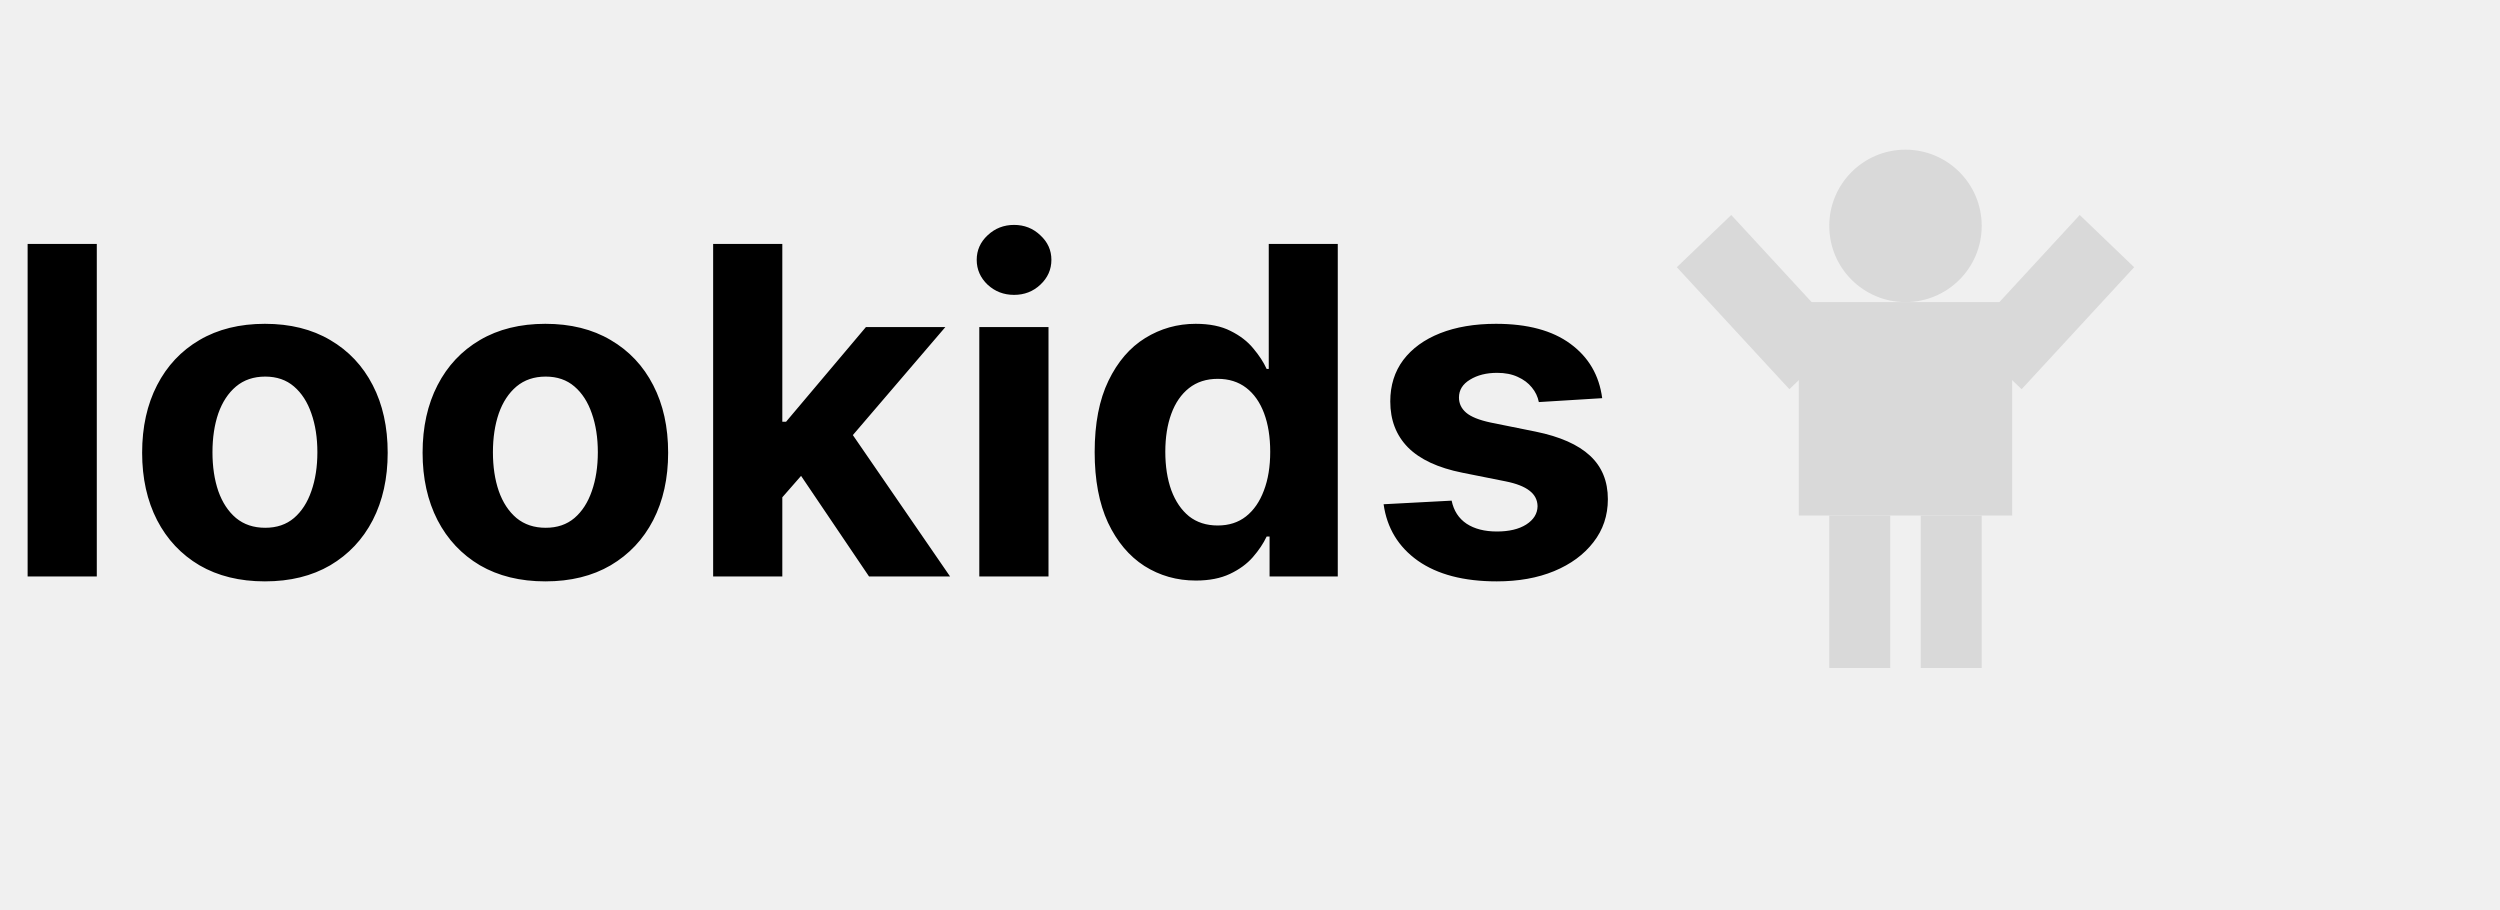
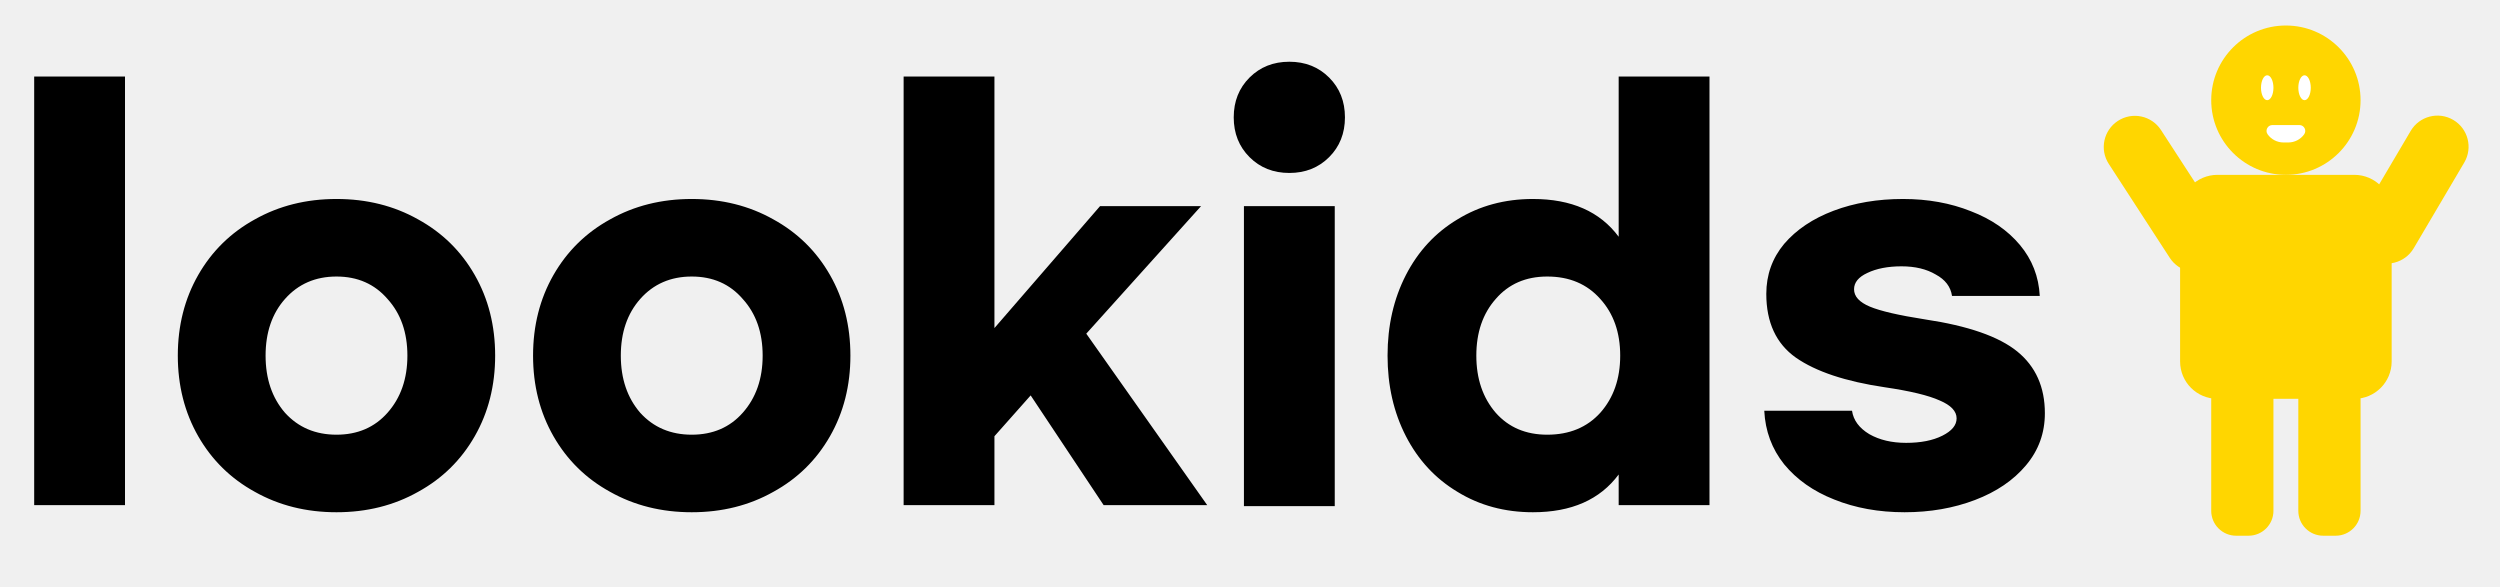
- <svg xmlns="http://www.w3.org/2000/svg" width="110" height="40" viewBox="0 0 82 20" fill="none">
-   <path d="M3.175 3.091V14H0.906V3.091H3.175ZM8.689 14.16C7.862 14.16 7.146 13.984 6.543 13.633C5.942 13.277 5.479 12.784 5.152 12.152C4.826 11.516 4.662 10.779 4.662 9.941C4.662 9.096 4.826 8.357 5.152 7.725C5.479 7.089 5.942 6.596 6.543 6.244C7.146 5.889 7.862 5.712 8.689 5.712C9.517 5.712 10.23 5.889 10.831 6.244C11.434 6.596 11.899 7.089 12.226 7.725C12.553 8.357 12.716 9.096 12.716 9.941C12.716 10.779 12.553 11.516 12.226 12.152C11.899 12.784 11.434 13.277 10.831 13.633C10.23 13.984 9.517 14.16 8.689 14.16ZM8.7 12.402C9.076 12.402 9.391 12.296 9.643 12.082C9.895 11.866 10.085 11.571 10.213 11.198C10.344 10.825 10.41 10.401 10.41 9.925C10.41 9.449 10.344 9.025 10.213 8.652C10.085 8.279 9.895 7.984 9.643 7.768C9.391 7.551 9.076 7.443 8.7 7.443C8.32 7.443 8 7.551 7.741 7.768C7.485 7.984 7.292 8.279 7.16 8.652C7.033 9.025 6.969 9.449 6.969 9.925C6.969 10.401 7.033 10.825 7.16 11.198C7.292 11.571 7.485 11.866 7.741 12.082C8 12.296 8.32 12.402 8.7 12.402ZM17.888 14.16C17.061 14.16 16.345 13.984 15.742 13.633C15.142 13.277 14.678 12.784 14.351 12.152C14.025 11.516 13.861 10.779 13.861 9.941C13.861 9.096 14.025 8.357 14.351 7.725C14.678 7.089 15.142 6.596 15.742 6.244C16.345 5.889 17.061 5.712 17.888 5.712C18.716 5.712 19.43 5.889 20.03 6.244C20.633 6.596 21.099 7.089 21.425 7.725C21.752 8.357 21.915 9.096 21.915 9.941C21.915 10.779 21.752 11.516 21.425 12.152C21.099 12.784 20.633 13.277 20.03 13.633C19.43 13.984 18.716 14.16 17.888 14.16ZM17.899 12.402C18.276 12.402 18.59 12.296 18.842 12.082C19.094 11.866 19.284 11.571 19.412 11.198C19.543 10.825 19.609 10.401 19.609 9.925C19.609 9.449 19.543 9.025 19.412 8.652C19.284 8.279 19.094 7.984 18.842 7.768C18.59 7.551 18.276 7.443 17.899 7.443C17.519 7.443 17.2 7.551 16.94 7.768C16.685 7.984 16.491 8.279 16.36 8.652C16.232 9.025 16.168 9.449 16.168 9.925C16.168 10.401 16.232 10.825 16.36 11.198C16.491 11.571 16.685 11.866 16.94 12.082C17.2 12.296 17.519 12.402 17.899 12.402ZM25.447 11.646L25.452 8.924H25.783L28.403 5.818H31.008L27.487 9.93H26.949L25.447 11.646ZM23.391 14V3.091H25.66V14H23.391ZM28.505 14L26.097 10.436L27.61 8.833L31.163 14H28.505ZM32.121 14V5.818H34.391V14H32.121ZM33.261 4.763C32.924 4.763 32.635 4.652 32.393 4.428C32.155 4.201 32.036 3.929 32.036 3.613C32.036 3.3 32.155 3.032 32.393 2.809C32.635 2.581 32.924 2.468 33.261 2.468C33.599 2.468 33.886 2.581 34.124 2.809C34.366 3.032 34.486 3.3 34.486 3.613C34.486 3.929 34.366 4.201 34.124 4.428C33.886 4.652 33.599 4.763 33.261 4.763ZM39.223 14.133C38.602 14.133 38.039 13.973 37.535 13.654C37.034 13.331 36.636 12.857 36.341 12.232C36.05 11.603 35.905 10.832 35.905 9.92C35.905 8.982 36.056 8.203 36.357 7.581C36.659 6.956 37.06 6.489 37.561 6.18C38.066 5.868 38.618 5.712 39.218 5.712C39.676 5.712 40.058 5.79 40.363 5.946C40.672 6.099 40.921 6.29 41.109 6.521C41.301 6.749 41.446 6.972 41.546 7.192H41.615V3.091H43.879V14H41.642V12.69H41.546C41.439 12.917 41.288 13.142 41.093 13.366C40.901 13.586 40.651 13.769 40.342 13.915C40.036 14.06 39.663 14.133 39.223 14.133ZM39.942 12.327C40.308 12.327 40.617 12.228 40.869 12.029C41.125 11.827 41.32 11.544 41.455 11.182C41.594 10.82 41.663 10.396 41.663 9.909C41.663 9.423 41.595 9 41.46 8.641C41.325 8.283 41.13 8.006 40.874 7.81C40.619 7.615 40.308 7.517 39.942 7.517C39.569 7.517 39.255 7.619 38.999 7.821C38.744 8.023 38.55 8.304 38.419 8.663C38.288 9.021 38.222 9.437 38.222 9.909C38.222 10.385 38.288 10.806 38.419 11.171C38.554 11.534 38.747 11.818 38.999 12.024C39.255 12.226 39.569 12.327 39.942 12.327ZM52.552 8.151L50.474 8.279C50.439 8.102 50.363 7.942 50.245 7.8C50.128 7.654 49.974 7.539 49.782 7.453C49.594 7.365 49.368 7.32 49.106 7.32C48.754 7.32 48.458 7.395 48.216 7.544C47.974 7.69 47.854 7.885 47.854 8.13C47.854 8.325 47.932 8.49 48.088 8.625C48.244 8.76 48.513 8.869 48.892 8.95L50.373 9.249C51.169 9.412 51.762 9.675 52.152 10.037C52.543 10.399 52.738 10.875 52.738 11.464C52.738 12.001 52.58 12.471 52.264 12.876C51.952 13.281 51.522 13.597 50.975 13.824C50.432 14.048 49.805 14.16 49.095 14.16C48.012 14.16 47.149 13.934 46.506 13.483C45.867 13.029 45.492 12.411 45.382 11.63L47.614 11.512C47.682 11.843 47.845 12.095 48.104 12.269C48.363 12.439 48.695 12.524 49.1 12.524C49.498 12.524 49.818 12.448 50.059 12.296C50.304 12.139 50.428 11.939 50.432 11.694C50.428 11.488 50.341 11.319 50.171 11.188C50 11.053 49.738 10.95 49.383 10.879L47.966 10.596C47.167 10.436 46.572 10.159 46.181 9.765C45.794 9.371 45.601 8.869 45.601 8.258C45.601 7.732 45.743 7.279 46.027 6.899C46.314 6.52 46.717 6.227 47.236 6.021C47.758 5.815 48.369 5.712 49.068 5.712C50.102 5.712 50.915 5.93 51.508 6.367C52.105 6.804 52.453 7.398 52.552 8.151Z" fill="black" />
-   <circle cx="62.5" cy="2.5" r="2.5" fill="#D9D9D9" />
-   <rect x="59" y="5" width="7" height="7" fill="#D9D9D9" />
-   <rect x="60" y="12" width="2" height="5" fill="#D9D9D9" />
-   <rect x="63" y="12" width="2" height="5" fill="#D9D9D9" />
-   <rect width="2.474" height="5.444" transform="matrix(0.721442 0.692475 -0.678083 0.734985 68.2153 2.14282)" fill="#D9D9D9" />
-   <rect width="2.474" height="5.444" transform="matrix(0.72144 -0.692477 0.678085 0.734983 55 3.85571)" fill="#D9D9D9" />
+ <svg xmlns="http://www.w3.org/2000/svg" width="98" height="23" viewBox="0 0 98 23" fill="none">
+   <path d="M4.9 19.8H1.34V3H4.9V19.8ZM13.191 7.8C14.377 7.8 15.444 8.067 16.39 8.6C17.337 9.12 18.077 9.847 18.61 10.78C19.144 11.713 19.41 12.767 19.41 13.94C19.41 15.113 19.144 16.167 18.61 17.1C18.077 18.033 17.337 18.76 16.39 19.28C15.444 19.813 14.377 20.08 13.191 20.08C12.004 20.08 10.937 19.813 9.99 19.28C9.044 18.76 8.304 18.033 7.77 17.1C7.237 16.167 6.97 15.113 6.97 13.94C6.97 12.767 7.237 11.713 7.77 10.78C8.304 9.847 9.044 9.12 9.99 8.6C10.937 8.067 12.004 7.8 13.191 7.8ZM13.191 10.84C12.364 10.84 11.691 11.133 11.171 11.72C10.664 12.293 10.411 13.033 10.411 13.94C10.411 14.847 10.664 15.593 11.171 16.18C11.691 16.753 12.364 17.04 13.191 17.04C14.017 17.04 14.684 16.753 15.191 16.18C15.71 15.593 15.97 14.847 15.97 13.94C15.97 13.033 15.71 12.293 15.191 11.72C14.684 11.133 14.017 10.84 13.191 10.84ZM27.116 7.8C28.303 7.8 29.37 8.067 30.316 8.6C31.263 9.12 32.003 9.847 32.536 10.78C33.07 11.713 33.336 12.767 33.336 13.94C33.336 15.113 33.07 16.167 32.536 17.1C32.003 18.033 31.263 18.76 30.316 19.28C29.37 19.813 28.303 20.08 27.116 20.08C25.93 20.08 24.863 19.813 23.916 19.28C22.97 18.76 22.23 18.033 21.696 17.1C21.163 16.167 20.896 15.113 20.896 13.94C20.896 12.767 21.163 11.713 21.696 10.78C22.23 9.847 22.97 9.12 23.916 8.6C24.863 8.067 25.93 7.8 27.116 7.8ZM27.116 10.84C26.29 10.84 25.616 11.133 25.096 11.72C24.59 12.293 24.336 13.033 24.336 13.94C24.336 14.847 24.59 15.593 25.096 16.18C25.616 16.753 26.29 17.04 27.116 17.04C27.943 17.04 28.61 16.753 29.116 16.18C29.636 15.593 29.896 14.847 29.896 13.94C29.896 13.033 29.636 12.293 29.116 11.72C28.61 11.133 27.943 10.84 27.116 10.84ZM40.402 15.5L38.982 17.1V19.8H35.422V3H38.982V12.86L43.122 8.08H47.082L42.582 13.08L47.322 19.8H43.262L40.402 15.5ZM50.542 2.42C51.169 2.42 51.688 2.627 52.102 3.04C52.515 3.453 52.722 3.973 52.722 4.6C52.722 5.227 52.515 5.747 52.102 6.16C51.688 6.573 51.169 6.78 50.542 6.78C49.915 6.78 49.395 6.573 48.982 6.16C48.569 5.747 48.362 5.227 48.362 4.6C48.362 3.973 48.569 3.453 48.982 3.04C49.395 2.627 49.915 2.42 50.542 2.42ZM52.322 19.84H48.762V8.08H52.322V19.84ZM60.092 20.08C58.986 20.08 57.999 19.813 57.132 19.28C56.266 18.76 55.592 18.033 55.112 17.1C54.632 16.167 54.392 15.113 54.392 13.94C54.392 12.767 54.632 11.713 55.112 10.78C55.592 9.847 56.266 9.12 57.132 8.6C57.999 8.067 58.986 7.8 60.092 7.8C61.599 7.8 62.719 8.293 63.452 9.28V3H67.012V19.8H63.452V18.6C62.719 19.587 61.599 20.08 60.092 20.08ZM60.652 17.04C61.519 17.04 62.212 16.753 62.732 16.18C63.252 15.593 63.512 14.847 63.512 13.94C63.512 13.033 63.252 12.293 62.732 11.72C62.212 11.133 61.519 10.84 60.652 10.84C59.812 10.84 59.139 11.133 58.632 11.72C58.126 12.293 57.872 13.033 57.872 13.94C57.872 14.847 58.126 15.593 58.632 16.18C59.139 16.753 59.812 17.04 60.652 17.04ZM74.599 7.8C75.573 7.8 76.459 7.96 77.259 8.28C78.059 8.587 78.699 9.027 79.179 9.6C79.659 10.173 79.919 10.84 79.959 11.6H76.519C76.466 11.24 76.253 10.96 75.879 10.76C75.519 10.547 75.073 10.44 74.539 10.44C74.006 10.44 73.559 10.527 73.199 10.7C72.853 10.86 72.679 11.073 72.679 11.34C72.679 11.62 72.886 11.847 73.299 12.02C73.713 12.193 74.433 12.36 75.459 12.52C77.153 12.773 78.359 13.193 79.079 13.78C79.799 14.367 80.159 15.173 80.159 16.2C80.159 16.973 79.913 17.653 79.419 18.24C78.926 18.827 78.259 19.28 77.419 19.6C76.579 19.92 75.659 20.08 74.659 20.08C73.646 20.08 72.726 19.913 71.899 19.58C71.086 19.26 70.433 18.8 69.939 18.2C69.459 17.6 69.199 16.9 69.159 16.1H72.599C72.653 16.473 72.879 16.78 73.279 17.02C73.679 17.247 74.159 17.36 74.719 17.36C75.293 17.36 75.766 17.267 76.139 17.08C76.513 16.893 76.699 16.667 76.699 16.4C76.699 16.12 76.479 15.887 76.039 15.7C75.599 15.5 74.879 15.327 73.879 15.18C72.346 14.953 71.186 14.567 70.399 14.02C69.626 13.473 69.239 12.64 69.239 11.52C69.239 10.773 69.473 10.12 69.939 9.56C70.419 9 71.066 8.567 71.879 8.26C72.693 7.953 73.599 7.8 74.599 7.8Z" fill="black" />
+   <path d="M92.534 3.927C92.534 5.543 91.223 6.854 89.607 6.854C87.99 6.854 86.68 5.543 86.68 3.927C86.68 2.31 87.99 1 89.607 1C91.223 1 92.534 2.31 92.534 3.927Z" fill="#FFD600" />
+   <path d="M85.46 8.317C85.46 7.509 86.115 6.854 86.924 6.854H92.29C93.098 6.854 93.753 7.509 93.753 8.317V14.171C93.753 14.979 93.098 15.634 92.29 15.634H86.924C86.115 15.634 85.46 14.979 85.46 14.171V8.317Z" fill="#FFD600" />
+   <path d="M86.68 15.634C86.68 15.095 87.117 14.659 87.656 14.659H88.143C88.682 14.659 89.119 15.095 89.119 15.634V20.024C89.119 20.563 88.682 21 88.143 21H87.656C87.117 21 86.68 20.563 86.68 20.024V15.634Z" fill="#FFD600" />
+   <path d="M90.094 15.634C90.094 15.095 90.531 14.659 91.07 14.659H91.558C92.097 14.659 92.534 15.095 92.534 15.634V20.024C92.534 20.563 92.097 21 91.558 21H91.07C90.531 21 90.094 20.563 90.094 20.024V15.634Z" fill="#FFD600" />
+   <path d="M94.617 9.732C94.274 10.312 93.527 10.505 92.947 10.163C92.366 9.821 92.174 9.073 92.516 8.493L94.499 5.132C94.841 4.552 95.588 4.359 96.168 4.701C96.749 5.043 96.941 5.791 96.599 6.371L94.617 9.732Z" fill="#FFD600" />
+   <path d="M84.71 5.096C84.343 4.531 83.588 4.371 83.023 4.738C82.458 5.105 82.297 5.86 82.664 6.425L85.055 10.107C85.422 10.671 86.177 10.832 86.742 10.465C87.307 10.098 87.468 9.343 87.101 8.778L84.71 5.096Z" fill="#FFD600" />
+   <path d="M89.119 3.439C89.119 3.708 89.01 3.927 88.875 3.927C88.74 3.927 88.631 3.708 88.631 3.439C88.631 3.17 88.74 2.951 88.875 2.951C89.01 2.951 89.119 3.17 89.119 3.439Z" fill="white" />
+   <path d="M90.582 3.439C90.582 3.708 90.473 3.927 90.338 3.927C90.204 3.927 90.094 3.708 90.094 3.439C90.094 3.17 90.204 2.951 90.338 2.951C90.473 2.951 90.582 3.17 90.582 3.439Z" fill="white" />
+   <path d="M90.137 4.902H89.077C88.891 4.902 88.782 5.113 88.891 5.265C89.034 5.466 89.266 5.585 89.513 5.585H89.701C89.948 5.585 90.18 5.466 90.324 5.265C90.432 5.113 90.323 4.902 90.137 4.902Z" fill="white" />
</svg>
